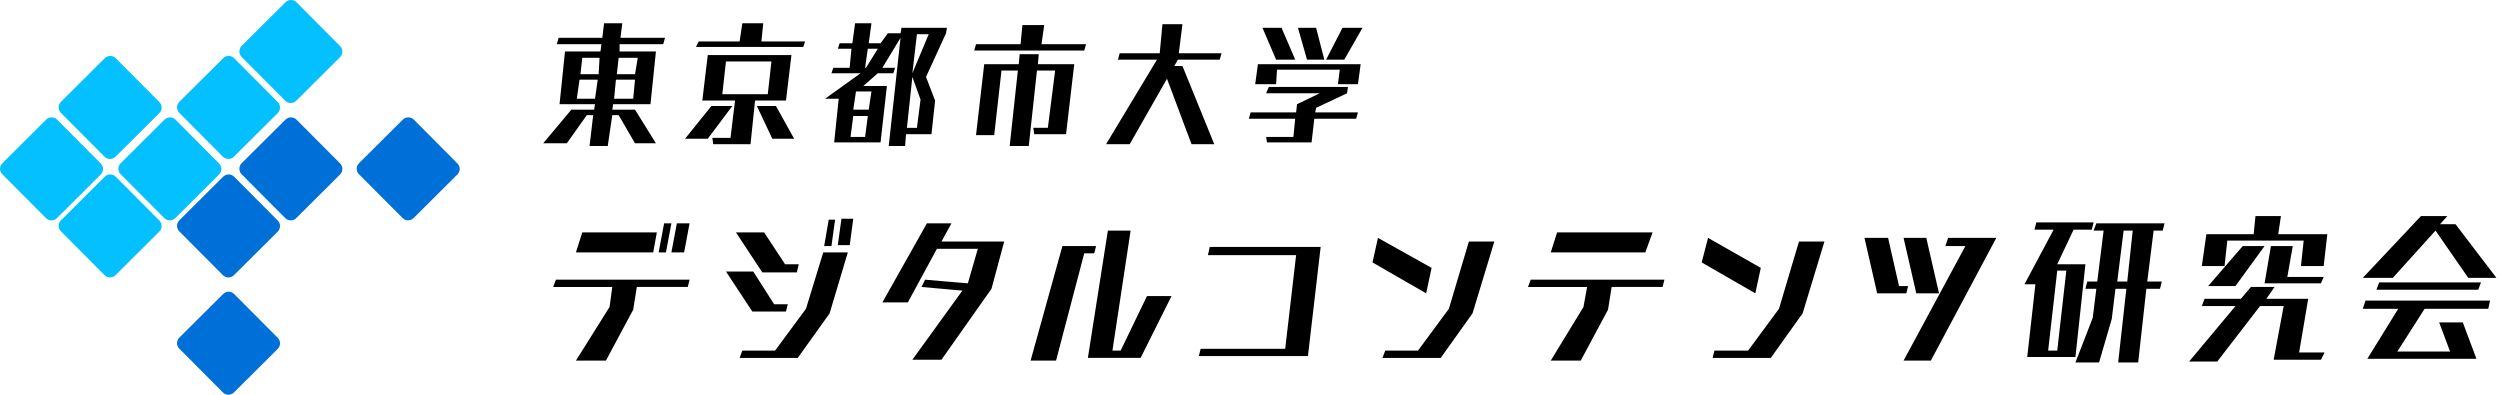
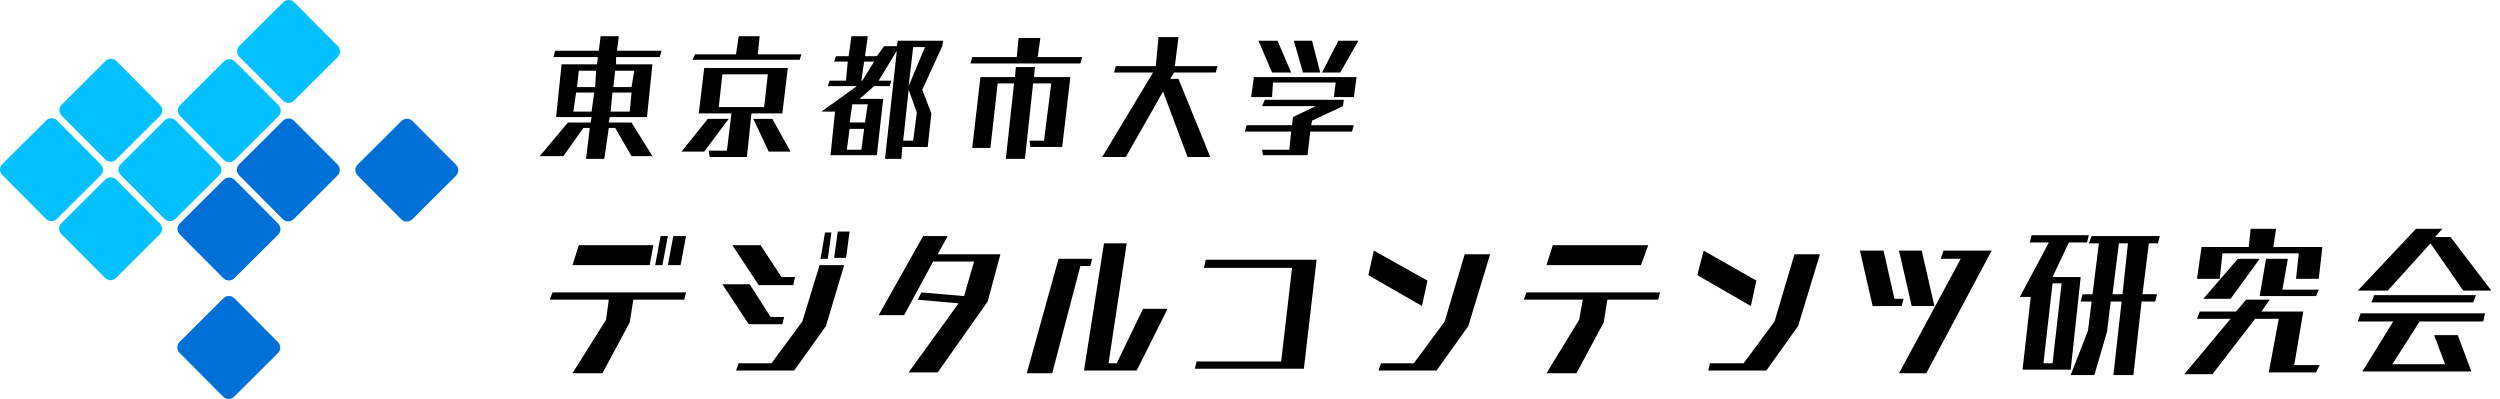
- <svg xmlns="http://www.w3.org/2000/svg" width="285" height="45" fill="none">
-   <path d="m74.776 16.336-2.384-3.835h-2.591l.103-.622h4.25l.622-6.013H70.63v-.83h4.976l.207-.725h-5.08l.208-1.659h-2.073l-.208 1.659h-4.976l-.207.726h5.08l-.104.829H64.41l-.622 6.013h4.043l-.104.622h-2.592l-3.213 3.835h2.695l2.28-3.213h.727l-.415 3.524h2.073l.519-3.524h.725l1.866 3.213h2.384Zm-2.384-7.878H70.32l.207-1.866h2.177l-.31 1.866Zm-.207 2.799h-2.177l.207-2.177h2.177l-.207 2.177Zm-3.94-2.8h-2.073l.207-1.865h1.97l-.103 1.866Zm-.414 2.8h-2.074l.311-2.177h2.074l-.311 2.177Zm23.74-5.91.207-.621h-4.976l.207-2.074h-2.384l-.311 2.074h-4.665l-.311.622H91.57Zm-1.037 10.47-2.074-3.731h-2.177l1.763 3.732h2.488Zm-4.976.623.518-4.976h3.525l.622-5.183h-9.538l-.622 5.183h3.732l-.518 4.25h-2.073l.103.726h4.25Zm-4.873-.622 2.8-3.732H81.1l-3.006 3.732h2.591Zm6.842-5.08h-5.183l.415-3.732h5.183l-.415 3.732Zm18.66 4.562.415-3.836-1.037-2.695 2.281-4.976.103-.622h-5.183l-.103.622h-1.452l-.829 1.14h-1.348l.311-2.28H97.48l-.31 2.28h-1.452l-.207.622h1.555l-.208 2.177h-1.866l-.207.622H98.1l-4.043 2.903h1.555l-.518 4.976h5.287l.726-6.428h-2.696l1.659-1.451h1.762l.208-.622h-1.452l2.074-3.421-1.348 12.336h1.866l.104-1.347h2.902Zm-2.177-6.946.518-4.458h1.348l-1.866 4.458Zm-5.287-.622h-.103l.31-2.177h1.141l-1.348 2.177Zm5.805 6.842h-1.14l.622-5.805.933 2.591-.415 3.214ZM99.034 12.5h-1.762l.31-2.074h1.763l-.31 2.074Zm-.415 3.11h-1.658l.31-2.385h1.66l-.311 2.385Zm24.984-9.849.207-.725h-5.079l.311-2.177h-2.488l-.208 2.177h-5.079l-.208.725h12.544ZM121.53 15.3l.933-7.983h-4.147l.104-1.14h-2.177l-.104 1.14H112.2l-.933 8.086h2.073l.829-7.36h1.866l-.933 8.604h2.177l.933-8.604h2.074l-.83 6.53h-1.658l.103.727h3.629Zm16.897 1.14-3.628-8.915h-.933l.415-.726h4.768l.208-.726h-4.873l.415-3.317h-2.281l-.311 3.317h-4.561l-.207.726h4.457l-5.805 9.64h2.695l4.251-7.463 2.799 7.464h2.591Zm14.824-9.641 2.074-3.628h-2.281l-1.866 3.628h2.073Zm-2.28 0-.933-3.628h-2.074l1.037 3.628h1.97Zm-3.318 0-1.555-3.628h-2.177l1.555 3.628h2.177Zm7.153 2.799.311-2.28h-11.714l-.311 2.28h2.384l.104-1.659h7.153l-.207 1.659h2.28Zm-.207 3.94.207-.726h-4.872l.104-.519 3.524-1.658.104-.726h-9.019l-.311.726h6.116l-2.591 1.244-.104.933h-5.183l-.208.725h5.287l-.207 2.074h-3.11l.104.622h5.079l.311-2.696h4.769ZM77.99 28.775l.622-3.317h-1.451l-.622 3.317h1.451Zm-2.073 0 .622-3.317h-.83l-.622 3.317h.83Zm-1.452 0 .415-2.28h-8.5l-.726 2.28h8.811Zm3.94 3.94.207-.83H63.373l-.31.83H69.8l-.31 2.28-3.836 6.116h3.42l3.11-5.805.415-2.592h5.806Zm18.452-4.666.415-3.11h-1.348l-.414 3.007h1.347v.103Zm-2.073 0 .415-3.006h-.726l-.518 3.006h.829Zm-3.94 3.007.208-.933h-1.555l-2.384-3.628h-3.214l3.006 4.56h3.94Zm-1.243 4.457.207-.829h-1.555l-2.384-3.732h-3.11l3.006 4.561h3.836Zm1.347 5.287 3.629-5.08 2.073-6.945h-2.8l-1.969 6.427-3.524 4.769h-3.732l-.311.83h6.634Zm16.379.208 5.702-8.086 1.451-5.39h-7.153l1.141-2.074h-2.799l-5.08 9.019h2.903l3.317-6.117h4.665l-1.14 3.94-4.873-.415-.414.83 4.665.414-5.702 7.879h3.317Zm13.062.103 3.214-12.232h1.14l.208-.83h-3.836l-3.628 13.062h2.902Zm9.641-.31 3.525-7.05h-2.799l-3.006 6.22h-.933l2.073-13.684h-2.592l-2.28 14.513h6.012Zm16.483-1.037h-9.641l-.207.829h12.44l1.451-12.44h-12.647l-.207.933h10.055l-1.244 10.678ZM164.24 40.8l3.628-5.08 2.488-8.189h-2.902l-2.281 7.671-3.525 4.769h-3.732l-.311.83h6.635Zm-1.659-7.36.622-2.903-6.116-3.42-.622 2.798 6.116 3.525Zm24.984-4.665.829-2.28h-10.885l-.725 2.28h10.781Zm1.969 3.94.208-.83h-15.239l-.311.83h6.738l-.415 2.28-3.731 6.116h3.42l3.11-5.805.415-2.592h5.805Zm12.337 8.085 3.628-5.08 2.488-8.189h-2.903l-2.28 7.671-3.525 4.769h-3.836l-.207.83h6.635Zm-1.763-7.36.622-2.903-6.012-3.42-.726 2.798 6.116 3.525Zm17.209 0 .207-.83h-1.037l-1.244-5.493h-2.695L214 33.44h3.317Zm3.732 0-1.452-6.324h-2.591l1.451 6.324h2.592Zm-.933 7.671 7.464-13.995h-5.495l-.311.933h2.281l-7.049 13.062h3.11Zm23.636.208.933-8.397h1.555l.207-.83h-1.659l.726-5.805h1.037l.207-.83h-7.775l-.311.83h1.14l-.725 5.805h-1.141l-.207.83h1.244l-.415 3.317-1.969 5.08h2.695l1.451-4.976.415-3.421h1.244l-.933 8.397h2.281Zm-7.153-.622 1.14-10.574h-3.214l1.866-3.94h2.074l.207-.829h-6.531l-.207.83h2.177l-3.318 6.22h1.244l-.933 8.293h5.495Zm5.909-8.605h-1.141l.726-5.805h1.037l-.622 5.805Zm-7.983 7.879h-1.036l1.036-9.123h1.037l-1.037 9.123Zm30.063-7.671.311-.726h-4.146l.622-3.525h-2.488l-.726 4.25h6.427Zm.311-1.97.415-3.628h-5.598l.311-2.073h-2.903l-.207 2.073h-5.391l-.518 3.628h2.592l.311-2.902h8.708l-.311 2.902h2.591Zm-10.055 2.28 3.317-4.56h-2.488l-3.939 4.56h3.11Zm9.744 8.398.415-.83H262.1l1.037-6.116h-4.769l.933-1.348h-2.695l-1.14 1.348h-4.147l-.311.83h3.836l-5.287 6.323h3.213l4.873-6.324h2.695l-1.14 6.117h5.39Zm20.008-9.33-4.665-6.116h-1.762l.829-.933h-3.006l-6.635 7.049h3.421l4.872-5.39 3.732 5.39h3.214Zm-2.073 1.347.311-.829h-11.611l-.311.83h11.611Zm-.208 7.879-1.555-4.147h-2.695l1.244 3.318h-6.013l3.11-4.873h7.257l.207-.933h-14.202l-.311.933h4.043l-3.525 5.702h12.44Z" fill="#000" />
-   <path d="M27.55 5.23 32.544.26a.889.889 0 0 1 1.257 0l4.97 4.995a.89.89 0 0 1 0 1.257l-4.993 4.97a.89.89 0 0 1-1.258 0l-4.97-4.994a.889.889 0 0 1 0-1.257ZM20.442 11.61l4.994-4.97a.889.889 0 0 1 1.258 0l4.97 4.994a.89.89 0 0 1 0 1.257l-4.994 4.97a.89.89 0 0 1-1.258 0l-4.97-4.994a.89.89 0 0 1 0-1.257Z" fill="#05C0FF" />
-   <path d="m27.55 18.604 4.994-4.965a.89.89 0 0 1 1.257 0l4.97 4.99a.888.888 0 0 1 0 1.256l-4.993 4.977a.89.89 0 0 1-1.258 0l-4.97-4.99a.902.902 0 0 1 0-1.268Z" fill="#0070D9" />
-   <path d="m13.761 18.61 4.991-4.97a.888.888 0 0 1 1.257 0l4.966 4.994a.89.89 0 0 1 0 1.257l-4.99 4.97a.888.888 0 0 1-1.257 0l-4.967-4.994a.869.869 0 0 1 0-1.257ZM6.949 25.116l4.992-4.969a.889.889 0 0 1 1.257 0l4.968 4.993a.889.889 0 0 1 0 1.257l-4.992 4.968a.889.889 0 0 1-1.257 0l-4.968-4.992a.878.878 0 0 1 0-1.257ZM6.944 11.61l4.994-4.97a.89.89 0 0 1 1.258 0l4.97 4.994a.889.889 0 0 1 0 1.257l-4.994 4.97a.89.89 0 0 1-1.258 0l-4.97-4.994a.889.889 0 0 1 0-1.257Z" fill="#05C0FF" />
-   <path d="m20.442 38.489 4.994-4.97a.89.89 0 0 1 1.258 0l4.97 4.994a.89.89 0 0 1 0 1.257l-4.994 4.97a.89.89 0 0 1-1.258 0l-4.97-4.994a.89.89 0 0 1 0-1.257ZM40.927 18.608l4.992-4.969a.889.889 0 0 1 1.258 0l4.968 4.993a.889.889 0 0 1 0 1.257l-4.992 4.968a.889.889 0 0 1-1.258 0l-4.968-4.992a.878.878 0 0 1 0-1.257ZM20.442 25.118l4.994-4.97a.89.89 0 0 1 1.258 0l4.97 4.994a.89.89 0 0 1 0 1.257l-4.994 4.97a.89.89 0 0 1-1.258 0l-4.97-4.994a.89.89 0 0 1 0-1.257Z" fill="#0070D9" />
-   <path d="m.27 18.61 4.99-4.97a.888.888 0 0 1 1.256 0l4.967 4.994a.89.89 0 0 1 0 1.257l-4.99 4.97a.888.888 0 0 1-1.257 0L.269 19.868a.869.869 0 0 1 0-1.257Z" fill="#05C0FF" />
+ <svg xmlns="http://www.w3.org/2000/svg" width="282" height="45" fill="none">
+   <path d="m73.593 17.61-2.357-3.792h-2.562l.102-.615h4.202l.615-5.944h-4.1v-.82h4.92l.205-.717h-5.022l.205-1.64h-2.05l-.205 1.64h-4.919l-.205.717h5.022l-.103.82h-3.996l-.615 5.944h3.997l-.103.615h-2.562l-3.177 3.792h2.664l2.255-3.177h.718l-.41 3.485h2.05l.512-3.485h.717l1.845 3.177h2.357Zm-2.357-7.789h-2.05l.205-1.844h2.152l-.307 1.844Zm-.205 2.768h-2.152l.205-2.153h2.152l-.205 2.152ZM67.136 9.82h-2.05l.206-1.844h1.947l-.103 1.844Zm-.41 2.768h-2.05l.308-2.153h2.05l-.307 2.152Zm23.47-5.842.205-.615h-4.92l.206-2.05h-2.358l-.307 2.05H78.41l-.307.615h12.093Zm-1.025 10.35-2.05-3.689H84.97l1.743 3.69h2.46Zm-4.92.616.513-4.92h3.485l.615-5.124h-9.429l-.615 5.125h3.69l-.513 4.201h-2.05l.103.718h4.202Zm-4.816-.615 2.767-3.69h-2.357l-2.972 3.69h2.562Zm6.764-5.022h-5.124l.41-3.69h5.124l-.41 3.69Zm18.448 4.51.41-3.792-1.025-2.665 2.255-4.92.102-.615h-5.124l-.103.615h-1.434l-.82 1.128h-1.333l.308-2.255h-1.845l-.307 2.255h-1.435l-.205.615h1.537l-.205 2.152h-1.845l-.205.615h3.28l-3.997 2.87h1.537l-.512 4.919h5.227l.717-6.354H96.96l1.64-1.435h1.742l.205-.615h-1.434l2.049-3.382-1.332 12.196h1.845l.102-1.332h2.87Zm-2.152-6.867.512-4.407h1.332l-1.844 4.407Zm-5.227-.615h-.103l.308-2.152H98.6l-1.332 2.152Zm5.739 6.764h-1.127l.615-5.74.922 2.563-.41 3.177Zm-5.432-2.05h-1.742l.308-2.05h1.742l-.308 2.05Zm-.41 3.075h-1.64l.308-2.357h1.64l-.308 2.357Zm24.7-9.736.205-.718h-5.022l.307-2.152h-2.459l-.205 2.152h-5.022l-.205.718h12.401Zm-2.05 9.428.922-7.891h-4.099l.102-1.127h-2.152l-.102 1.127h-3.895l-.922 7.994h2.05l.819-7.277h1.845l-.922 8.507h2.152l.922-8.507h2.05l-.82 6.457h-1.639l.102.717h3.587Zm16.706 1.128-3.588-8.814h-.922l.41-.717h4.714l.205-.718h-4.816l.409-3.28h-2.254l-.308 3.28h-4.509l-.205.718h4.407l-5.739 9.53h2.664l4.202-7.378 2.767 7.379h2.563Zm14.655-9.531 2.05-3.588h-2.255l-1.844 3.588h2.049Zm-2.254 0-.923-3.588h-2.05l1.025 3.588h1.948Zm-3.28 0-1.537-3.588h-2.153l1.538 3.588h2.152Zm7.072 2.767.307-2.255H141.44l-.308 2.255h2.358l.102-1.64h7.072l-.205 1.64h2.255Zm-.205 3.894.205-.717h-4.817l.102-.513 3.485-1.64.102-.717h-8.916l-.308.718h6.047l-2.562 1.23-.103.922h-5.124l-.205.717h5.227l-.205 2.05h-3.075l.103.615h5.022l.307-2.665h4.715ZM76.77 29.91l.615-3.28H75.95l-.615 3.28h1.435Zm-2.05 0 .615-3.28h-.82l-.614 3.28h.82Zm-1.434 0 .41-2.255h-8.404l-.718 2.255h8.712Zm3.894 3.894.205-.82H62.32l-.308.82h6.662l-.308 2.255-3.792 6.047h3.382l3.075-5.74.41-2.562h5.74Zm18.243-4.611.41-3.075h-1.332l-.41 2.972h1.332v.103Zm-2.05 0 .41-2.973h-.717l-.513 2.973h.82Zm-3.894 2.972.205-.923h-1.538l-2.357-3.587h-3.177l2.972 4.51h3.895Zm-1.23 4.407.205-.82h-1.537l-2.358-3.69h-3.074l2.972 4.51h3.792Zm1.332 5.226 3.587-5.021 2.05-6.867h-2.767l-1.947 6.354-3.485 4.715h-3.69l-.307.82h6.56Zm16.193.205 5.637-7.994 1.435-5.329h-7.072l1.128-2.05h-2.768l-5.021 8.917h2.869l3.28-6.047h4.612l-1.128 3.895-4.816-.41-.41.82 4.612.41-5.637 7.788h3.279Zm12.914.103 3.177-12.094h1.127l.205-.82h-3.792l-3.587 12.914h2.87Zm9.531-.308 3.485-6.969h-2.768l-2.972 6.15h-.922l2.05-13.529h-2.562l-2.255 14.348h5.944Zm16.296-1.024h-9.532l-.205.82h12.299l1.435-12.299h-12.504l-.205.922h9.941l-1.229 10.557Zm17.525 1.024 3.587-5.021 2.46-8.097h-2.87l-2.255 7.584-3.484 4.715h-3.69l-.307.82h6.559Zm-1.64-7.276.615-2.87-6.047-3.382-.615 2.767 6.047 3.485Zm24.7-4.612.82-2.255h-10.762l-.717 2.255H185.1Zm1.947 3.894.205-.82h-15.066l-.307.82h6.661l-.41 2.255-3.689 6.047h3.382l3.075-5.74.41-2.562h5.739Zm12.196 7.994 3.587-5.021 2.46-8.097h-2.87l-2.255 7.584-3.484 4.715h-3.792l-.205.82h6.559Zm-1.742-7.276.615-2.87-5.945-3.382-.717 2.767 6.047 3.485Zm17.013 0 .205-.82h-1.025l-1.23-5.432h-2.665l1.435 6.252h3.28Zm3.689 0-1.435-6.252h-2.562l1.435 6.252h2.562Zm-.922 7.584 7.379-13.836h-5.432l-.307.923h2.254l-6.969 12.913h3.075Zm23.367.205.922-8.302h1.538l.205-.82h-1.64l.717-5.739h1.025l.205-.82h-7.687l-.307.82h1.127l-.717 5.74h-1.127l-.205.82h1.229l-.409 3.279-1.948 5.022h2.665l1.435-4.92.41-3.382h1.23l-.923 8.302h2.255Zm-7.072-.615 1.128-10.454h-3.177l1.844-3.894h2.05l.205-.82h-6.457l-.205.82h2.153l-3.28 6.149h1.23l-.923 8.199h5.432Zm5.842-8.507h-1.127l.717-5.739h1.025l-.615 5.74Zm-7.891 7.79h-1.025l1.025-9.02h1.024l-1.024 9.02Zm29.721-7.584.307-.718h-4.099l.615-3.485h-2.46l-.717 4.203h6.354Zm.307-1.948.41-3.587h-5.534l.307-2.05h-2.869l-.205 2.05h-5.33l-.512 3.587h2.562l.308-2.87h8.609l-.308 2.87h2.562Zm-9.941 2.255 3.28-4.51h-2.46l-3.895 4.51h3.075Zm9.634 8.301.41-.82h-2.87l1.025-6.046h-4.714l.922-1.333h-2.665l-1.127 1.333h-4.1l-.307.82h3.792l-5.227 6.251h3.177l4.817-6.251h2.665l-1.127 6.046h5.329Zm19.78-9.224-4.612-6.046h-1.742l.82-.923h-2.972l-6.56 6.97h3.382l4.817-5.33 3.69 5.33h3.177Zm-2.05 1.333.308-.82h-11.479l-.307.82h11.478Zm-.205 7.789-1.537-4.1h-2.665l1.23 3.28h-5.944l3.074-4.817h7.175l.205-.922H266.27l-.308.922h3.997l-3.484 5.637h12.298Z" fill="#000" />
+   <path d="M27.006 5.171 31.943.258a.88.88 0 0 1 1.243 0L38.1 5.195c.344.343.344.9 0 1.243l-4.937 4.914a.879.879 0 0 1-1.243 0l-4.914-4.937a.879.879 0 0 1 0-1.244ZM20.316 11.847l4.938-4.914a.88.88 0 0 1 1.243 0l4.914 4.938c.343.343.343.9 0 1.243l-4.938 4.914a.879.879 0 0 1-1.243 0l-4.914-4.937a.879.879 0 0 1 0-1.244Z" fill="#05C0FF" />
+   <path d="m26.98 18.53 4.938-4.91a.88.88 0 0 1 1.243 0l4.914 4.933a.877.877 0 0 1 0 1.242l-4.938 4.92a.88.88 0 0 1-1.243 0l-4.914-4.932a.892.892 0 0 1 0-1.254Z" fill="#0070D9" />
+   <path d="m13.63 18.507 4.933-4.914a.878.878 0 0 1 1.243 0l4.91 4.938a.88.88 0 0 1 0 1.243l-4.934 4.914a.878.878 0 0 1-1.242 0l-4.91-4.937a.859.859 0 0 1 0-1.244ZM6.93 25.17l4.936-4.913a.879.879 0 0 1 1.242 0l4.912 4.936c.344.343.344.9 0 1.243l-4.935 4.912a.879.879 0 0 1-1.243 0L6.93 26.412a.868.868 0 0 1 0-1.243ZM6.953 11.808l4.937-4.914a.88.88 0 0 1 1.244 0l4.914 4.938a.88.88 0 0 1 0 1.243L13.11 17.99a.88.88 0 0 1-1.243 0l-4.914-4.938a.88.88 0 0 1 0-1.243Z" fill="#05C0FF" />
+   <path d="m20.258 38.562 4.937-4.914a.879.879 0 0 1 1.243 0l4.914 4.938c.344.343.344.9 0 1.243l-4.937 4.914a.879.879 0 0 1-1.244 0l-4.913-4.938a.88.88 0 0 1 0-1.243ZM40.346 18.56l4.936-4.912a.879.879 0 0 1 1.242 0l4.912 4.936c.344.343.344.9 0 1.242l-4.935 4.912a.879.879 0 0 1-1.243 0l-4.912-4.935a.868.868 0 0 1 0-1.243ZM20.281 25.199l4.938-4.914a.879.879 0 0 1 1.243 0l4.914 4.937c.343.344.343.9 0 1.244l-4.938 4.914a.879.879 0 0 1-1.243 0l-4.914-4.938a.879.879 0 0 1 0-1.243Z" fill="#0070D9" />
+   <path d="M.266 18.507 5.2 13.593a.878.878 0 0 1 1.242 0l4.91 4.938a.88.88 0 0 1 0 1.243L6.42 24.688a.878.878 0 0 1-1.243 0l-4.91-4.937a.859.859 0 0 1 0-1.244Z" fill="#05C0FF" />
</svg>
